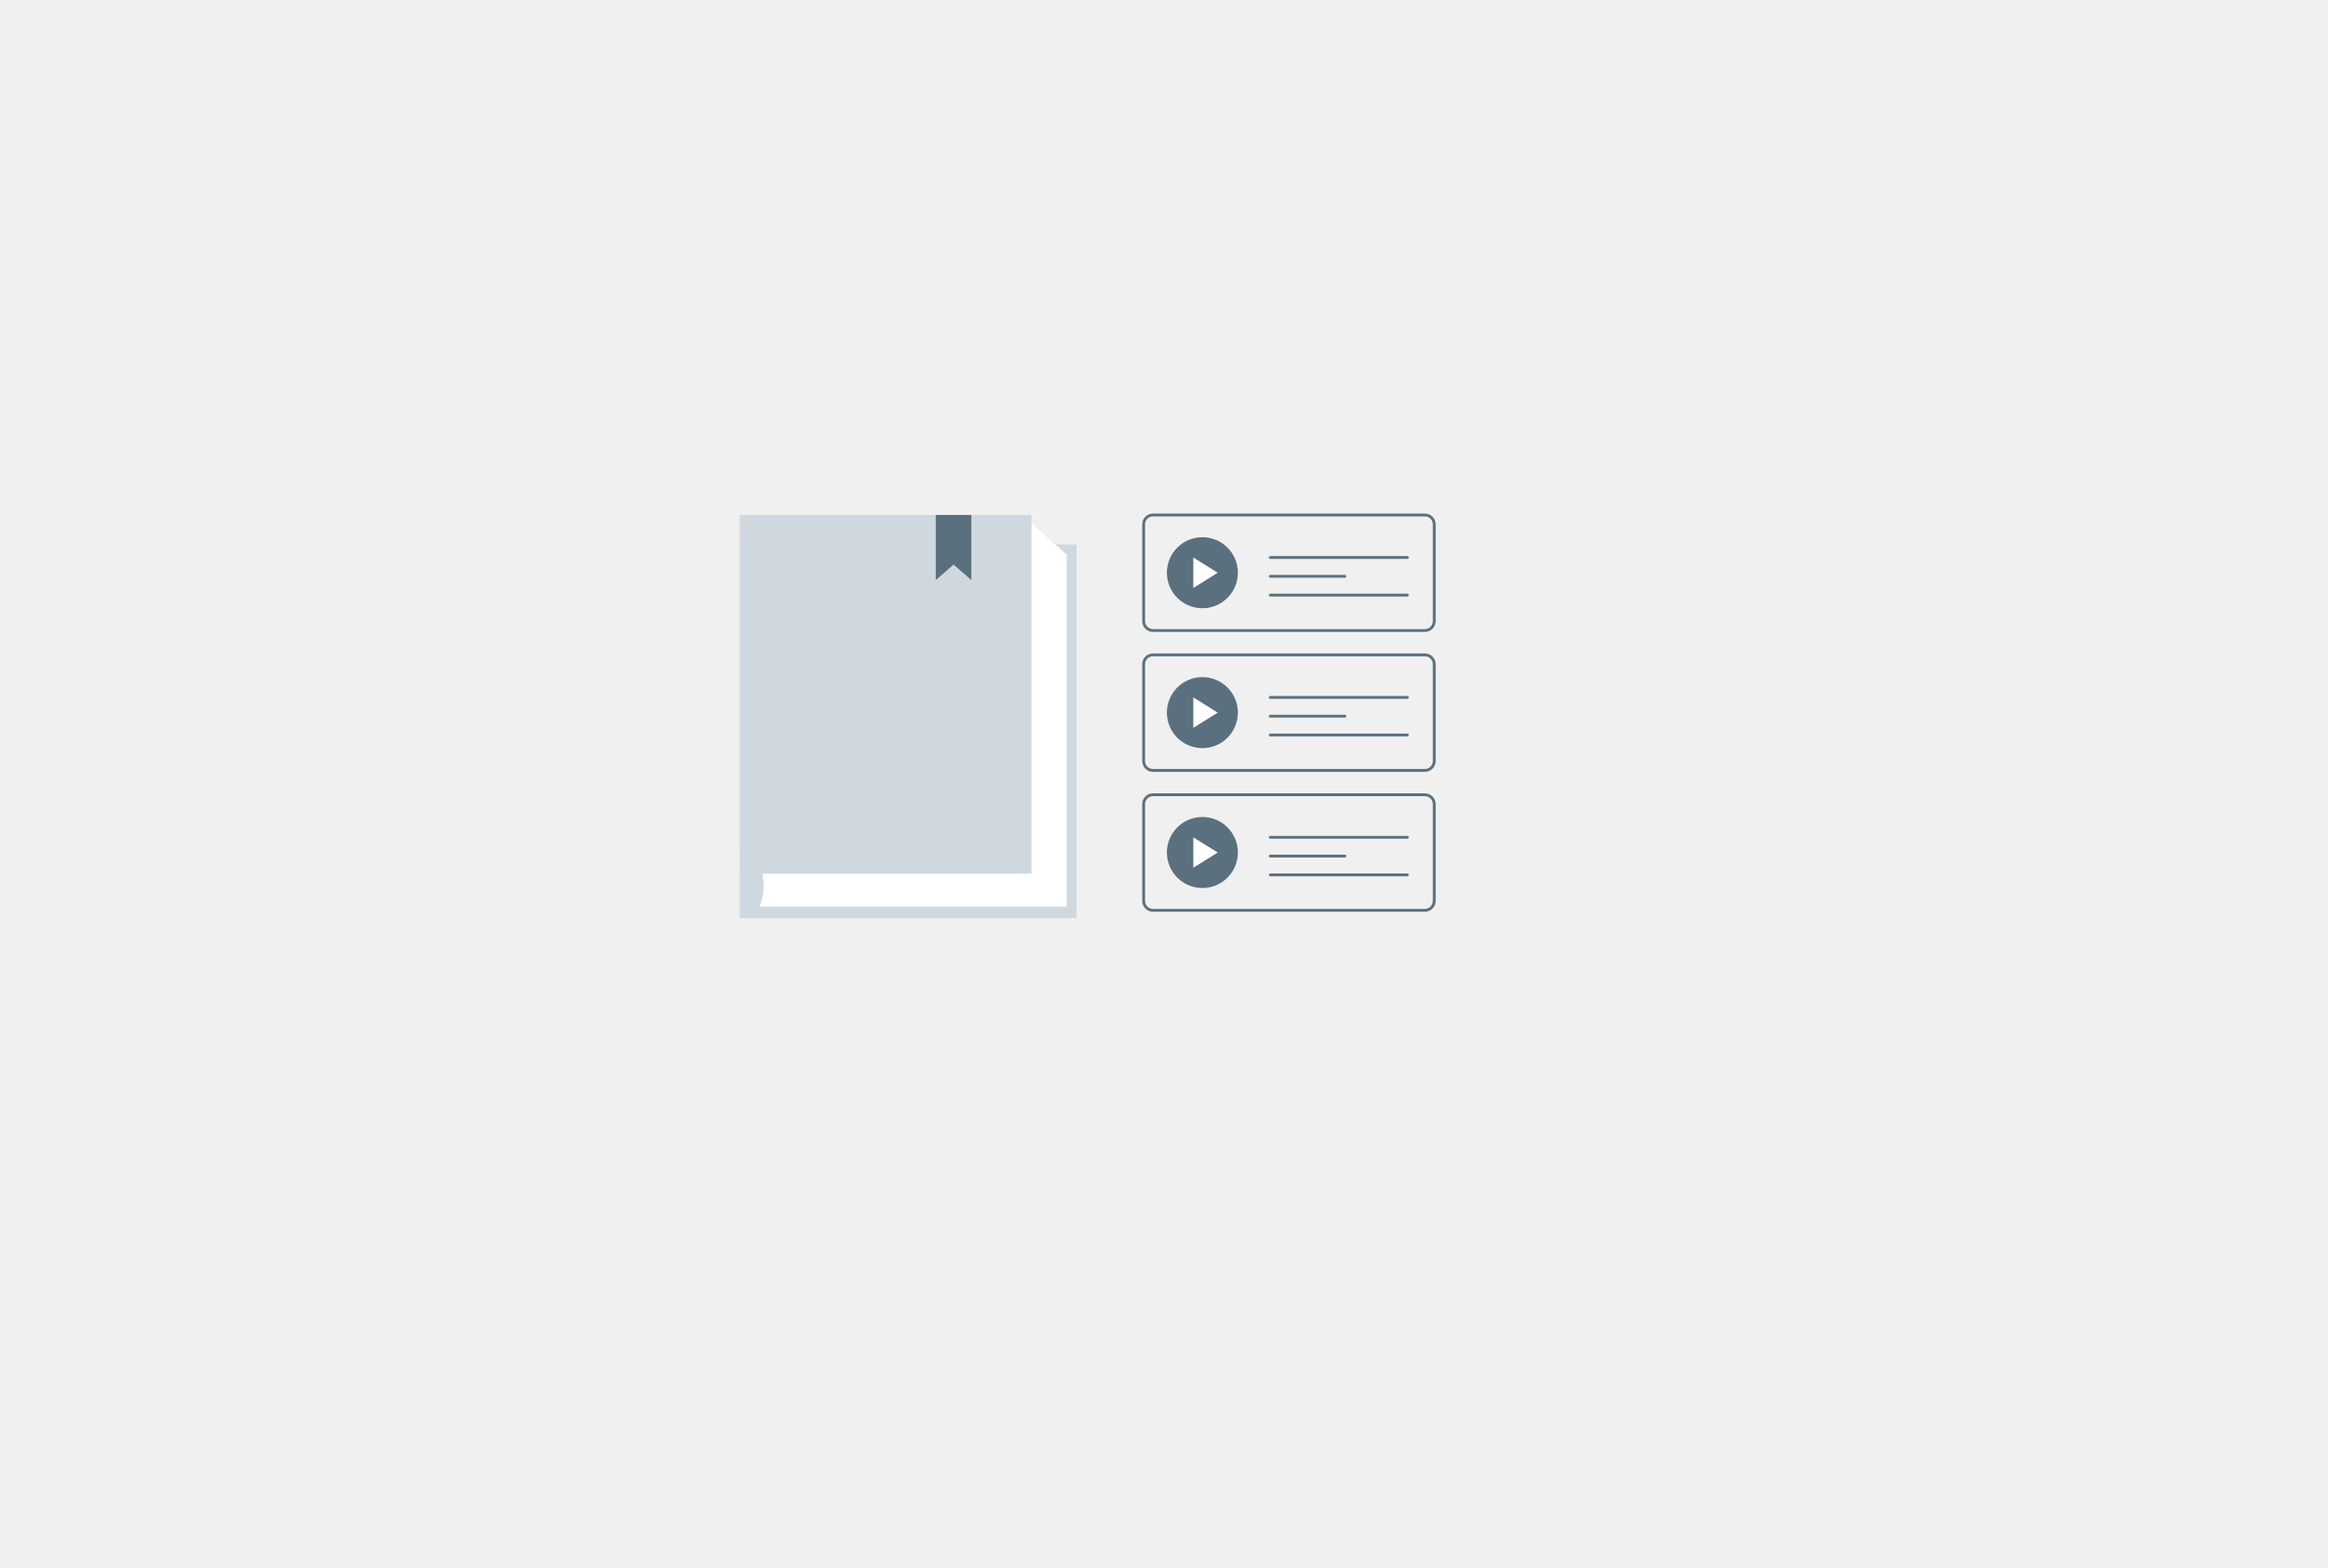
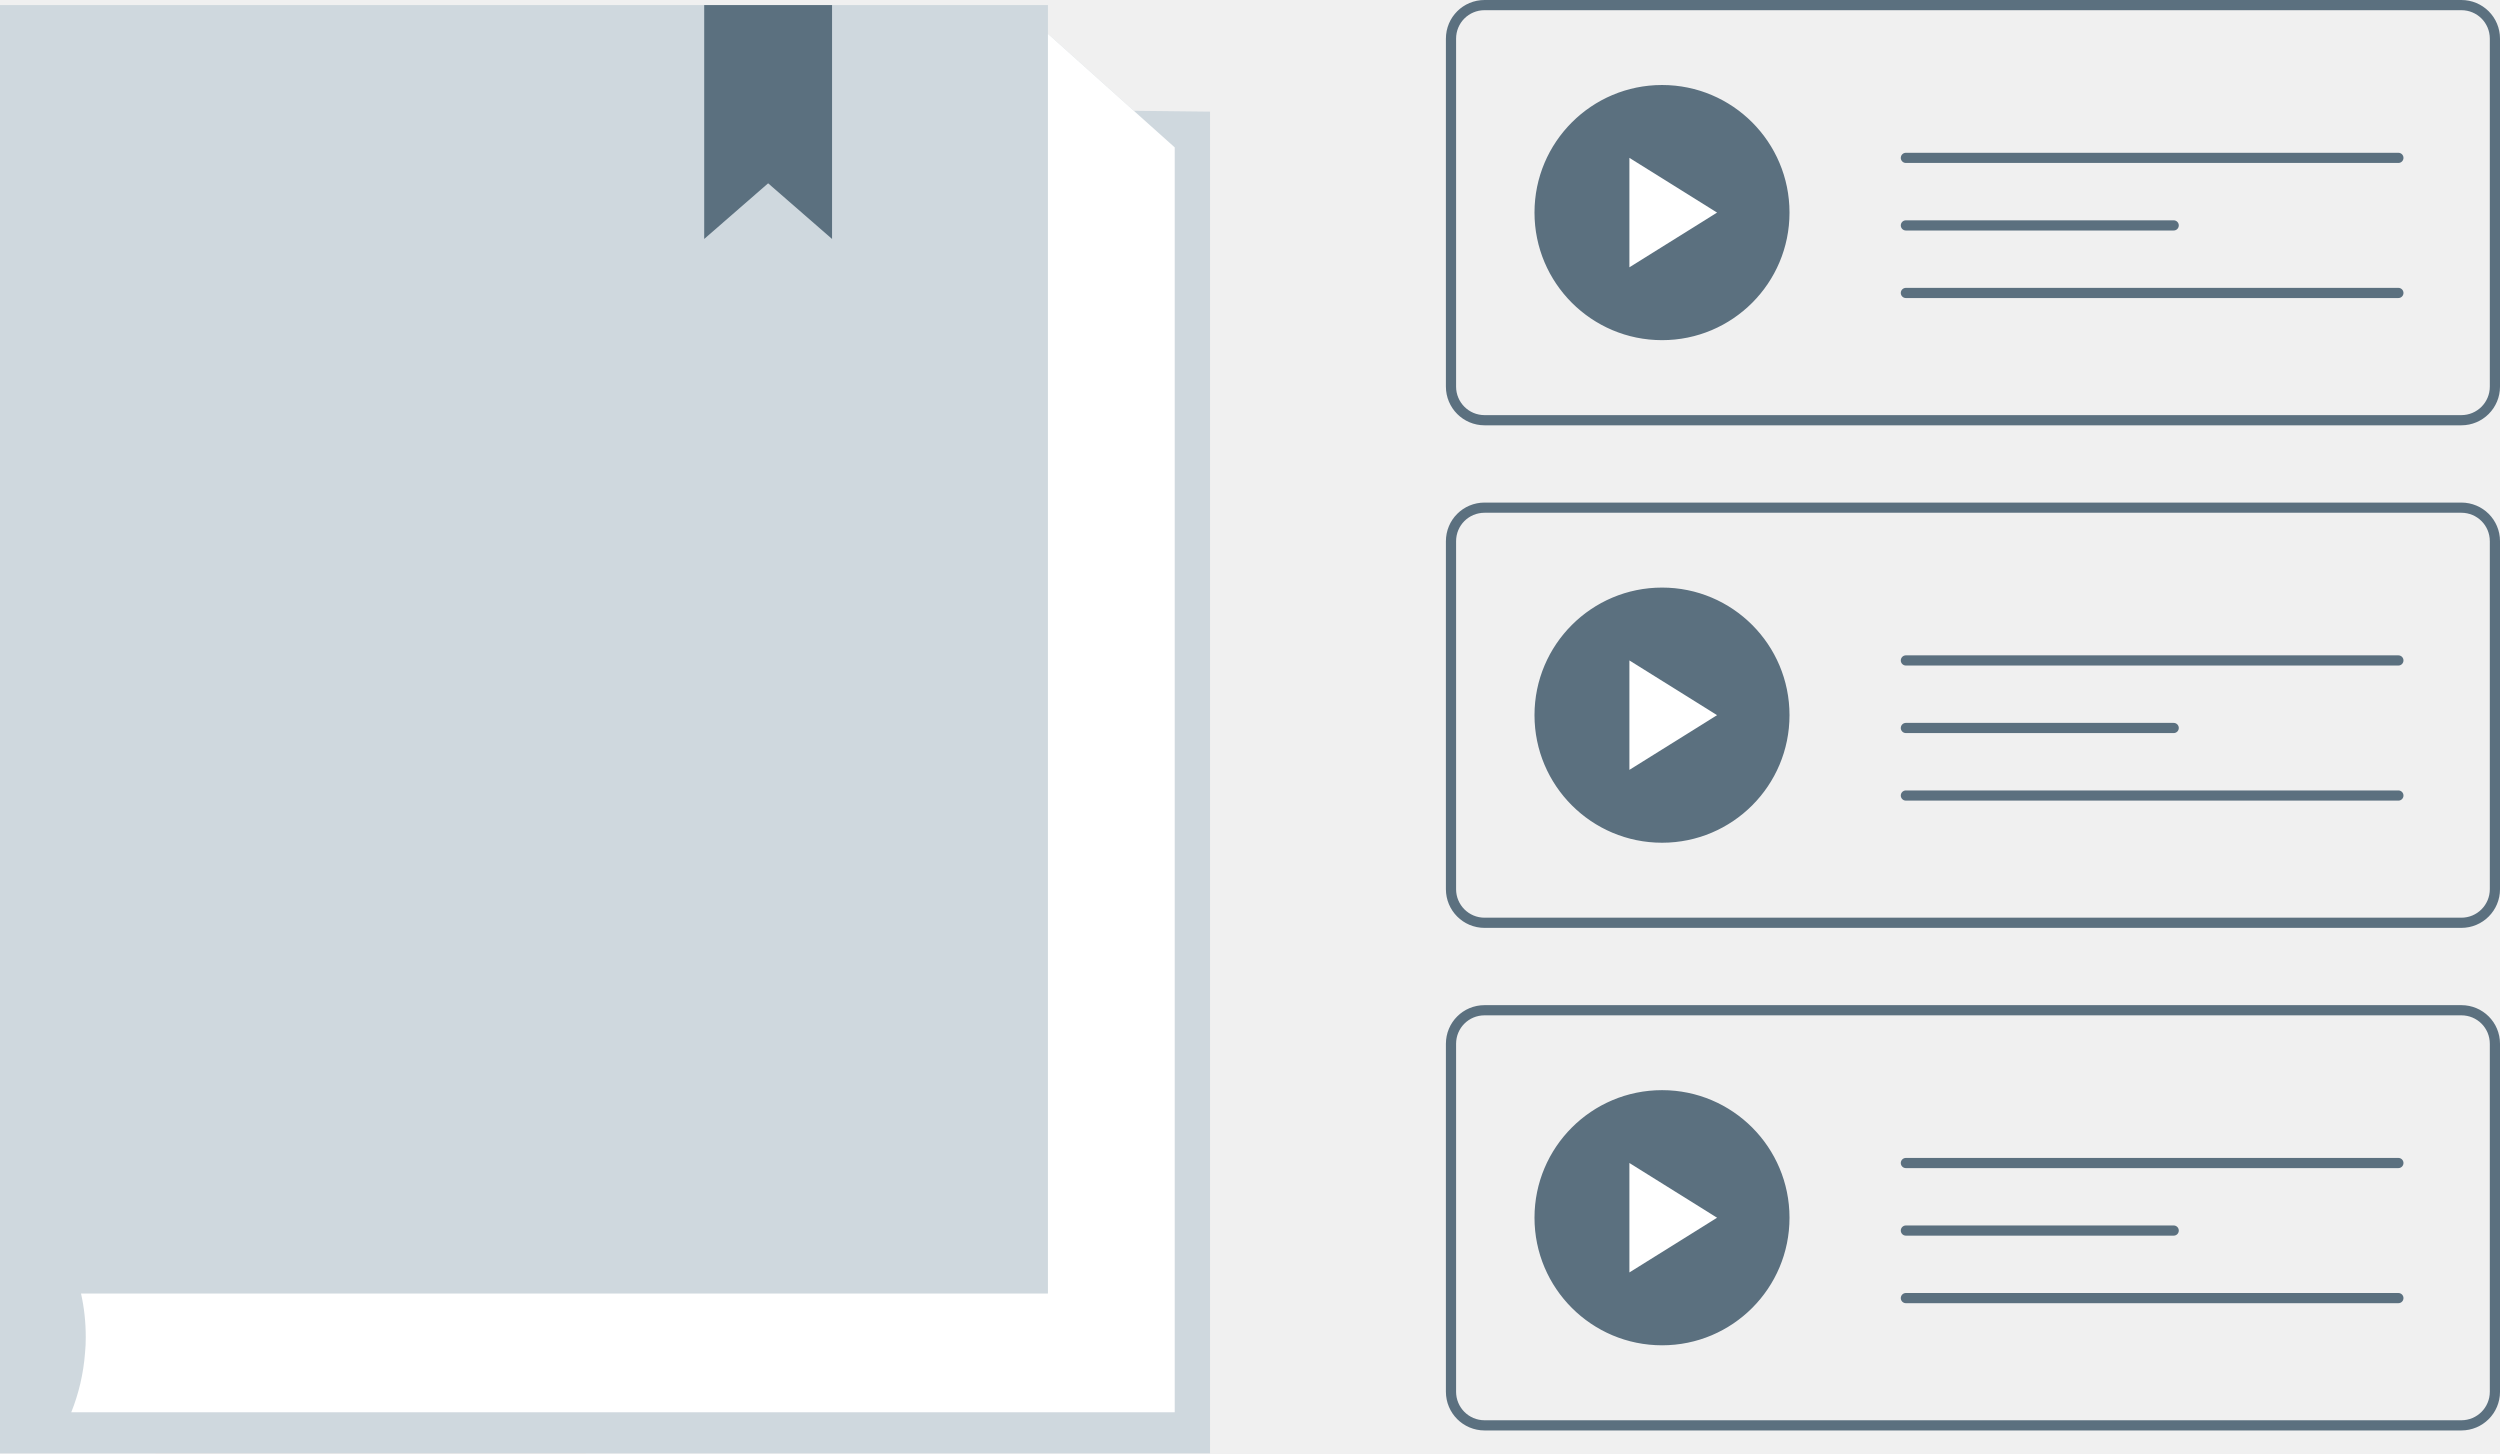
- <svg xmlns="http://www.w3.org/2000/svg" version="1.1" width="1642.15pt" height="1106pt" viewBox="0 0 1642.15 1106">
+ <svg xmlns="http://www.w3.org/2000/svg" version="1.1" width="490.91pt" height="285.388pt" viewBox="0 0 490.91 285.388">
  <defs>
    <clipPath id="clip_0">
-       <path transform="matrix(1,0,0,-1,0,1106)" d="M0 1106H1642.15V0H0Z" />
+       <path transform="matrix(1,0,0,-1,0,285.388)" d="M0 285.388H490.91V0H0Z" />
    </clipPath>
  </defs>
  <g id="layer_1" data-name="">
-     <path transform="matrix(1,0,0,-1,840.748,391.4879)" stroke-width="2" stroke-linecap="round" stroke-linejoin="round" fill="none" stroke="#302e39" d="M0 0 20.104-12.547 0-25.095V0Z" />
+     <path transform="matrix(1,0,0,-1,318.9563,29.19641)" stroke-width="2" stroke-linecap="round" stroke-linejoin="round" fill="none" stroke="#302e39" d="M0 0 20.104-12.548 0-25.095V0Z" />
    <g clip-path="url(#clip_0)">
-       <path transform="matrix(1,0,0,-1,848.1635,428.0865)" stroke-width="2" stroke-linecap="round" stroke-linejoin="round" fill="none" stroke="#5b707f" d="M0 0C-13.28 0-24.052 10.771-24.052 24.051-24.052 37.332-13.28 48.103 0 48.103 13.281 48.103 24.023 37.332 24.023 24.051 24.023 10.771 13.281 0 0 0ZM156.94 64.795H-34.85C-38.516 64.795-41.448 61.863-41.448 58.197V-10.123C-41.448-13.76-38.516-16.72-34.85-16.72H156.94C160.606-16.72 163.538-13.76 163.538-10.123V58.197C163.538 61.863 160.606 64.795 156.94 64.795Z" />
-       <path transform="matrix(1,0,0,-1,840.748,416.5826)" d="M0 0V25.095L20.104 12.547ZM7.416 36.599C-5.865 36.599-16.636 25.828-16.636 12.547-16.636-.733-5.865-11.504 7.416-11.504 20.696-11.504 31.438-.733 31.438 12.547 31.438 25.828 20.696 36.599 7.416 36.599" fill="#5b707f" />
-       <path transform="matrix(1,0,0,-1,840.748,416.5826)" stroke-width="1" stroke-linecap="butt" stroke-miterlimit="10" stroke-linejoin="miter" fill="none" stroke="#5b707f" d="M0 0V25.095L20.104 12.547 0 0ZM7.416 36.599C-5.865 36.599-16.636 25.828-16.636 12.547-16.636-.733-5.865-11.504 7.416-11.504 20.696-11.504 31.438-.733 31.438 12.547 31.438 25.828 20.696 36.599 7.416 36.599Z" />
-       <path transform="matrix(1,0,0,-1,860.8515,404.0352)" d="M0 0-20.104-12.547V12.547Z" fill="#63c088" />
-       <path transform="matrix(1,0,0,-1,860.8515,404.0352)" stroke-width="1" stroke-linecap="butt" stroke-miterlimit="10" stroke-linejoin="miter" fill="none" stroke="#5b707f" d="M0 0-20.104-12.547V12.547L0 0Z" />
-       <path transform="matrix(1,0,0,-1,860.8515,404.0352)" d="M0 0-20.104-12.547V12.547Z" fill="#ffffff" />
-       <path transform="matrix(1,0,0,-1,860.8515,404.0352)" stroke-width="2" stroke-linecap="round" stroke-linejoin="round" fill="none" stroke="#5b707f" d="M0 0-20.104-12.547V12.547L0 0Z" />
-       <path transform="matrix(1,0,0,-1,896.0385,393.2916)" stroke-width="2" stroke-linecap="round" stroke-linejoin="round" fill="none" stroke="#5b707f" d="M0 0H96.71" />
-       <path transform="matrix(1,0,0,-1,896.0385,419.817)" stroke-width="2" stroke-linecap="round" stroke-linejoin="round" fill="none" stroke="#5b707f" d="M0 0H96.71" />
-       <path transform="matrix(1,0,0,-1,896.0385,406.5543)" stroke-width="2" stroke-linecap="round" stroke-linejoin="round" fill="none" stroke="#5b707f" d="M0 0H52.589" />
-       <path transform="matrix(1,0,0,-1,840.748,490.1744)" stroke-width="2" stroke-linecap="round" stroke-linejoin="round" fill="none" stroke="#302e39" d="M0 0 20.104-12.548 0-25.095V0Z" />
-       <path transform="matrix(1,0,0,-1,848.1635,526.773)" stroke-width="2" stroke-linecap="round" stroke-linejoin="round" fill="none" stroke="#5b707f" d="M0 0C-13.28 0-24.052 10.771-24.052 24.051-24.052 37.332-13.28 48.103 0 48.103 13.281 48.103 24.023 37.332 24.023 24.051 24.023 10.771 13.281 0 0 0ZM156.94 64.795H-34.85C-38.516 64.795-41.448 61.862-41.448 58.197V-10.123C-41.448-13.76-38.516-16.721-34.85-16.721H156.94C160.606-16.721 163.538-13.76 163.538-10.123V58.197C163.538 61.862 160.606 64.795 156.94 64.795Z" />
-       <path transform="matrix(1,0,0,-1,840.748,515.2691)" d="M0 0V25.095L20.104 12.547ZM7.416 36.599C-5.865 36.599-16.636 25.828-16.636 12.547-16.636-.733-5.865-11.504 7.416-11.504 20.696-11.504 31.438-.733 31.438 12.547 31.438 25.828 20.696 36.599 7.416 36.599" fill="#5b707f" />
-       <path transform="matrix(1,0,0,-1,840.748,515.2691)" stroke-width="1" stroke-linecap="butt" stroke-miterlimit="10" stroke-linejoin="miter" fill="none" stroke="#5b707f" d="M0 0V25.095L20.104 12.547 0 0ZM7.416 36.599C-5.865 36.599-16.636 25.828-16.636 12.547-16.636-.733-5.865-11.504 7.416-11.504 20.696-11.504 31.438-.733 31.438 12.547 31.438 25.828 20.696 36.599 7.416 36.599Z" />
-       <path transform="matrix(1,0,0,-1,860.8515,502.7222)" d="M0 0-20.104-12.547V12.548Z" fill="#63c088" />
-       <path transform="matrix(1,0,0,-1,860.8515,502.7222)" stroke-width="1" stroke-linecap="butt" stroke-miterlimit="10" stroke-linejoin="miter" fill="none" stroke="#5b707f" d="M0 0-20.104-12.547V12.548L0 0Z" />
-       <path transform="matrix(1,0,0,-1,860.8515,502.7222)" d="M0 0-20.104-12.547V12.548Z" fill="#ffffff" />
-       <path transform="matrix(1,0,0,-1,860.8515,502.7222)" stroke-width="2" stroke-linecap="round" stroke-linejoin="round" fill="none" stroke="#5b707f" d="M0 0-20.104-12.547V12.548L0 0Z" />
-       <path transform="matrix(1,0,0,-1,896.0385,491.9781)" stroke-width="2" stroke-linecap="round" stroke-linejoin="round" fill="none" stroke="#5b707f" d="M0 0H96.71" />
-       <path transform="matrix(1,0,0,-1,896.0385,518.5035)" stroke-width="2" stroke-linecap="round" stroke-linejoin="round" fill="none" stroke="#5b707f" d="M0 0H96.71" />
-       <path transform="matrix(1,0,0,-1,896.0385,505.2408)" stroke-width="2" stroke-linecap="round" stroke-linejoin="round" fill="none" stroke="#5b707f" d="M0 0H52.589" />
-       <path transform="matrix(1,0,0,-1,840.748,588.8614)" stroke-width="2" stroke-linecap="round" stroke-linejoin="round" fill="none" stroke="#302e39" d="M0 0 20.104-12.547 0-25.095V0Z" />
-       <path transform="matrix(1,0,0,-1,848.1635,625.46)" stroke-width="2" stroke-linecap="round" stroke-linejoin="round" fill="none" stroke="#5b707f" d="M0 0C-13.28 0-24.052 10.771-24.052 24.051-24.052 37.332-13.28 48.103 0 48.103 13.281 48.103 24.023 37.332 24.023 24.051 24.023 10.771 13.281 0 0 0ZM156.94 64.795H-34.85C-38.516 64.795-41.448 61.862-41.448 58.197V-10.123C-41.448-13.76-38.516-16.721-34.85-16.721H156.94C160.606-16.721 163.538-13.76 163.538-10.123V58.197C163.538 61.862 160.606 64.795 156.94 64.795Z" />
-       <path transform="matrix(1,0,0,-1,840.748,613.9561)" d="M0 0V25.095L20.104 12.547ZM7.416 36.599C-5.865 36.599-16.636 25.828-16.636 12.547-16.636-.733-5.865-11.504 7.416-11.504 20.696-11.504 31.438-.733 31.438 12.547 31.438 25.828 20.696 36.599 7.416 36.599" fill="#5b707f" />
-       <path transform="matrix(1,0,0,-1,840.748,613.9561)" stroke-width="1" stroke-linecap="butt" stroke-miterlimit="10" stroke-linejoin="miter" fill="none" stroke="#5b707f" d="M0 0V25.095L20.104 12.547 0 0ZM7.416 36.599C-5.865 36.599-16.636 25.828-16.636 12.547-16.636-.733-5.865-11.504 7.416-11.504 20.696-11.504 31.438-.733 31.438 12.547 31.438 25.828 20.696 36.599 7.416 36.599Z" />
-       <path transform="matrix(1,0,0,-1,860.8515,601.4088)" d="M0 0-20.104-12.547V12.547Z" fill="#63c088" />
-       <path transform="matrix(1,0,0,-1,860.8515,601.4088)" stroke-width="1" stroke-linecap="butt" stroke-miterlimit="10" stroke-linejoin="miter" fill="none" stroke="#5b707f" d="M0 0-20.104-12.547V12.547L0 0Z" />
-       <path transform="matrix(1,0,0,-1,860.8515,601.4088)" d="M0 0-20.104-12.547V12.547Z" fill="#ffffff" />
-       <path transform="matrix(1,0,0,-1,860.8515,601.4088)" stroke-width="2" stroke-linecap="round" stroke-linejoin="round" fill="none" stroke="#5b707f" d="M0 0-20.104-12.547V12.547L0 0Z" />
-       <path transform="matrix(1,0,0,-1,896.0385,590.6651)" stroke-width="2" stroke-linecap="round" stroke-linejoin="round" fill="none" stroke="#5b707f" d="M0 0H96.71" />
-       <path transform="matrix(1,0,0,-1,896.0385,617.1905)" stroke-width="2" stroke-linecap="round" stroke-linejoin="round" fill="none" stroke="#5b707f" d="M0 0H96.71" />
-       <path transform="matrix(1,0,0,-1,896.0385,603.9278)" stroke-width="2" stroke-linecap="round" stroke-linejoin="round" fill="none" stroke="#5b707f" d="M0 0H52.589" />
-       <path transform="matrix(1,0,0,-1,646.2787,616.2964)" d="M0 0C.845-2.763 1.325-5.724 1.325-8.769 1.325-9.728 1.269-10.687 1.184-11.645 .761-15.875-.536-19.822-2.566-23.318-4.371-26.42-6.711-29.155-9.474-31.383H-93.922L-101.197-23.91-104.608-20.414-104.637-20.386-116.169-8.543-124.487 0V20.33H-27.773C-14.747 20.33-3.75 11.786 0 0" fill="#efe7e1" />
-       <path transform="matrix(1,0,0,-1,759.4018,384.213)" d="M0 0V-263.466H-105.99C-104.242-260.984-102.747-258.278-101.62-255.402-100.153-251.764-99.223-247.817-98.912-243.729-98.8-242.713-98.771-241.67-98.771-240.627-98.771-237.694-99.082-234.819-99.702-232.083-103.593-214.151-82.502-263.466-101.62-263.466H-237.61V20.921H-31.834V15.282L-14.972 .169Z" fill="#cfd8de" />
-       <path transform="matrix(1,0,0,-1,752.4653,391.2339)" d="M0 0V-248.381H-216.683C-215.217-244.743-214.286-240.796-213.976-236.708-213.863-235.692-213.835-234.649-213.835-233.606-213.835-230.673-214.145-227.798-214.765-225.062H-24.897V22.303L-8.035 7.19Z" fill="#ffffff" />
-       <path transform="matrix(1,0,0,-1,685.1777,409.2169)" d="M0 0-12.553 10.932-25.106 0V45.935H0Z" fill="#5b707f" />
+       <path transform="matrix(1,0,0,-1,326.3713,65.79511)" stroke-width="2" stroke-linecap="round" stroke-linejoin="round" fill="none" stroke="#5b707f" d="M0 0C-13.28 0-24.051 10.771-24.051 24.051-24.051 37.332-13.28 48.103 0 48.103 13.281 48.103 24.023 37.332 24.023 24.051 24.023 10.771 13.281 0 0 0ZM156.941 64.795H-34.85C-38.516 64.795-41.448 61.862-41.448 58.197V-10.123C-41.448-13.76-38.516-16.721-34.85-16.721H156.941C160.606-16.721 163.539-13.76 163.539-10.123V58.197C163.539 61.862 160.606 64.795 156.941 64.795Z" />
+       <path transform="matrix(1,0,0,-1,318.9563,54.2912)" d="M0 0V25.095L20.104 12.547ZM7.415 36.599C-5.865 36.599-16.636 25.828-16.636 12.547-16.636-.733-5.865-11.504 7.415-11.504 20.696-11.504 31.438-.733 31.438 12.547 31.438 25.828 20.696 36.599 7.415 36.599" fill="#5b707f" />
+       <path transform="matrix(1,0,0,-1,318.9563,54.2912)" stroke-width="1" stroke-linecap="butt" stroke-miterlimit="10" stroke-linejoin="miter" fill="none" stroke="#5b707f" d="M0 0V25.095L20.104 12.547 0 0ZM7.415 36.599C-5.865 36.599-16.636 25.828-16.636 12.547-16.636-.733-5.865-11.504 7.415-11.504 20.696-11.504 31.438-.733 31.438 12.547 31.438 25.828 20.696 36.599 7.415 36.599Z" />
+       <path transform="matrix(1,0,0,-1,339.0598,41.7443)" d="M0 0-20.104-12.547V12.548Z" fill="#63c088" />
+       <path transform="matrix(1,0,0,-1,339.0598,41.7443)" stroke-width="1" stroke-linecap="butt" stroke-miterlimit="10" stroke-linejoin="miter" fill="none" stroke="#5b707f" d="M0 0-20.104-12.547V12.548L0 0Z" />
+       <path transform="matrix(1,0,0,-1,339.0598,41.7443)" d="M0 0-20.104-12.547V12.548Z" fill="#ffffff" />
+       <path transform="matrix(1,0,0,-1,339.0598,41.7443)" stroke-width="2" stroke-linecap="round" stroke-linejoin="round" fill="none" stroke="#5b707f" d="M0 0-20.104-12.547V12.548L0 0Z" />
+       <path transform="matrix(1,0,0,-1,374.2463,31.0002)" stroke-width="2" stroke-linecap="round" stroke-linejoin="round" fill="none" stroke="#5b707f" d="M0 0H96.71" />
+       <path transform="matrix(1,0,0,-1,374.2463,57.5255)" stroke-width="2" stroke-linecap="round" stroke-linejoin="round" fill="none" stroke="#5b707f" d="M0 0H96.71" />
+       <path transform="matrix(1,0,0,-1,374.2463,44.2628)" stroke-width="2" stroke-linecap="round" stroke-linejoin="round" fill="none" stroke="#5b707f" d="M0 0H52.589" />
+       <path transform="matrix(1,0,0,-1,318.9563,127.8835)" stroke-width="2" stroke-linecap="round" stroke-linejoin="round" fill="none" stroke="#302e39" d="M0 0 20.104-12.547 0-25.095V0Z" />
+       <path transform="matrix(1,0,0,-1,326.3713,164.4821)" stroke-width="2" stroke-linecap="round" stroke-linejoin="round" fill="none" stroke="#5b707f" d="M0 0C-13.28 0-24.051 10.771-24.051 24.051-24.051 37.332-13.28 48.103 0 48.103 13.281 48.103 24.023 37.332 24.023 24.051 24.023 10.771 13.281 0 0 0ZM156.941 64.795H-34.85C-38.516 64.795-41.448 61.862-41.448 58.197V-10.123C-41.448-13.76-38.516-16.721-34.85-16.721H156.941C160.606-16.721 163.539-13.76 163.539-10.123V58.197C163.539 61.862 160.606 64.795 156.941 64.795Z" />
+       <path transform="matrix(1,0,0,-1,318.9563,152.9782)" d="M0 0V25.095L20.104 12.547ZM7.415 36.599C-5.865 36.599-16.636 25.828-16.636 12.547-16.636-.733-5.865-11.504 7.415-11.504 20.696-11.504 31.438-.733 31.438 12.547 31.438 25.828 20.696 36.599 7.415 36.599" fill="#5b707f" />
+       <path transform="matrix(1,0,0,-1,318.9563,152.9782)" stroke-width="1" stroke-linecap="butt" stroke-miterlimit="10" stroke-linejoin="miter" fill="none" stroke="#5b707f" d="M0 0V25.095L20.104 12.547 0 0ZM7.415 36.599C-5.865 36.599-16.636 25.828-16.636 12.547-16.636-.733-5.865-11.504 7.415-11.504 20.696-11.504 31.438-.733 31.438 12.547 31.438 25.828 20.696 36.599 7.415 36.599Z" />
+       <path transform="matrix(1,0,0,-1,339.0598,140.4308)" d="M0 0-20.104-12.547V12.547Z" fill="#63c088" />
+       <path transform="matrix(1,0,0,-1,339.0598,140.4308)" stroke-width="1" stroke-linecap="butt" stroke-miterlimit="10" stroke-linejoin="miter" fill="none" stroke="#5b707f" d="M0 0-20.104-12.547V12.547L0 0Z" />
+       <path transform="matrix(1,0,0,-1,339.0598,140.4308)" d="M0 0-20.104-12.547V12.547Z" fill="#ffffff" />
+       <path transform="matrix(1,0,0,-1,339.0598,140.4308)" stroke-width="2" stroke-linecap="round" stroke-linejoin="round" fill="none" stroke="#5b707f" d="M0 0-20.104-12.547V12.547L0 0Z" />
+       <path transform="matrix(1,0,0,-1,374.2463,129.6872)" stroke-width="2" stroke-linecap="round" stroke-linejoin="round" fill="none" stroke="#5b707f" d="M0 0H96.71" />
+       <path transform="matrix(1,0,0,-1,374.2463,156.2126)" stroke-width="2" stroke-linecap="round" stroke-linejoin="round" fill="none" stroke="#5b707f" d="M0 0H96.71" />
+       <path transform="matrix(1,0,0,-1,374.2463,142.9499)" stroke-width="2" stroke-linecap="round" stroke-linejoin="round" fill="none" stroke="#5b707f" d="M0 0H52.589" />
+       <path transform="matrix(1,0,0,-1,318.9563,226.5705)" stroke-width="2" stroke-linecap="round" stroke-linejoin="round" fill="none" stroke="#302e39" d="M0 0 20.104-12.547 0-25.095V0Z" />
+       <path transform="matrix(1,0,0,-1,326.3713,263.1691)" stroke-width="2" stroke-linecap="round" stroke-linejoin="round" fill="none" stroke="#5b707f" d="M0 0C-13.28 0-24.051 10.771-24.051 24.051-24.051 37.332-13.28 48.103 0 48.103 13.281 48.103 24.023 37.332 24.023 24.051 24.023 10.771 13.281 0 0 0ZM156.941 64.795H-34.85C-38.516 64.795-41.448 61.862-41.448 58.197V-10.123C-41.448-13.76-38.516-16.72-34.85-16.72H156.941C160.606-16.72 163.539-13.76 163.539-10.123V58.197C163.539 61.862 160.606 64.795 156.941 64.795Z" />
+       <path transform="matrix(1,0,0,-1,318.9563,251.6652)" d="M0 0V25.095L20.104 12.547ZM7.415 36.599C-5.865 36.599-16.636 25.828-16.636 12.547-16.636-.733-5.865-11.504 7.415-11.504 20.696-11.504 31.438-.733 31.438 12.547 31.438 25.828 20.696 36.599 7.415 36.599" fill="#5b707f" />
+       <path transform="matrix(1,0,0,-1,318.9563,251.6652)" stroke-width="1" stroke-linecap="butt" stroke-miterlimit="10" stroke-linejoin="miter" fill="none" stroke="#5b707f" d="M0 0V25.095L20.104 12.547 0 0ZM7.415 36.599C-5.865 36.599-16.636 25.828-16.636 12.547-16.636-.733-5.865-11.504 7.415-11.504 20.696-11.504 31.438-.733 31.438 12.547 31.438 25.828 20.696 36.599 7.415 36.599Z" />
+       <path transform="matrix(1,0,0,-1,339.0598,239.1178)" d="M0 0-20.104-12.547V12.547Z" fill="#63c088" />
+       <path transform="matrix(1,0,0,-1,339.0598,239.1178)" stroke-width="1" stroke-linecap="butt" stroke-miterlimit="10" stroke-linejoin="miter" fill="none" stroke="#5b707f" d="M0 0-20.104-12.547V12.547L0 0Z" />
+       <path transform="matrix(1,0,0,-1,339.0598,239.1178)" d="M0 0-20.104-12.547V12.547Z" fill="#ffffff" />
+       <path transform="matrix(1,0,0,-1,339.0598,239.1178)" stroke-width="2" stroke-linecap="round" stroke-linejoin="round" fill="none" stroke="#5b707f" d="M0 0-20.104-12.547V12.547L0 0Z" />
+       <path transform="matrix(1,0,0,-1,374.2463,228.3742)" stroke-width="2" stroke-linecap="round" stroke-linejoin="round" fill="none" stroke="#5b707f" d="M0 0H96.71" />
+       <path transform="matrix(1,0,0,-1,374.2463,254.8996)" stroke-width="2" stroke-linecap="round" stroke-linejoin="round" fill="none" stroke="#5b707f" d="M0 0H96.71" />
+       <path transform="matrix(1,0,0,-1,374.2463,241.6369)" stroke-width="2" stroke-linecap="round" stroke-linejoin="round" fill="none" stroke="#5b707f" d="M0 0H52.589" />
+       <path transform="matrix(1,0,0,-1,124.4871,254.005)" d="M0 0C.845-2.763 1.325-5.724 1.325-8.77 1.325-9.728 1.269-10.687 1.184-11.646 .761-15.875-.536-19.822-2.566-23.318-4.371-26.42-6.711-29.155-9.475-31.383H-93.922L-101.197-23.911-104.608-20.414-104.637-20.386-116.169-8.544-124.487 0V20.329H-27.774C-14.747 20.329-3.75 11.786 0 0" fill="#efe7e1" />
+       <path transform="matrix(1,0,0,-1,237.6096,21.922)" d="M0 0V-263.466H-105.99C-104.241-260.984-102.747-258.278-101.619-255.401-100.153-251.764-99.222-247.817-98.912-243.729-98.799-242.713-98.771-241.67-98.771-240.627-98.771-237.694-99.081-234.818-99.701-232.083-103.593-214.151-82.502-263.466-101.619-263.466H-237.609V20.922H-31.833V15.282L-14.972 .169Z" fill="#cfd8de" />
+       <path transform="matrix(1,0,0,-1,230.6736,28.94299)" d="M0 0V-248.38H-216.683C-215.217-244.743-214.286-240.796-213.976-236.708-213.863-235.692-213.835-234.649-213.835-233.606-213.835-230.673-214.145-227.797-214.765-225.062H-24.897V22.303L-8.036 7.19Z" fill="#ffffff" />
+       <path transform="matrix(1,0,0,-1,163.3855,46.92591)" d="M0 0-12.553 10.932-25.106 0V45.935H0Z" fill="#5b707f" />
    </g>
  </g>
</svg>
